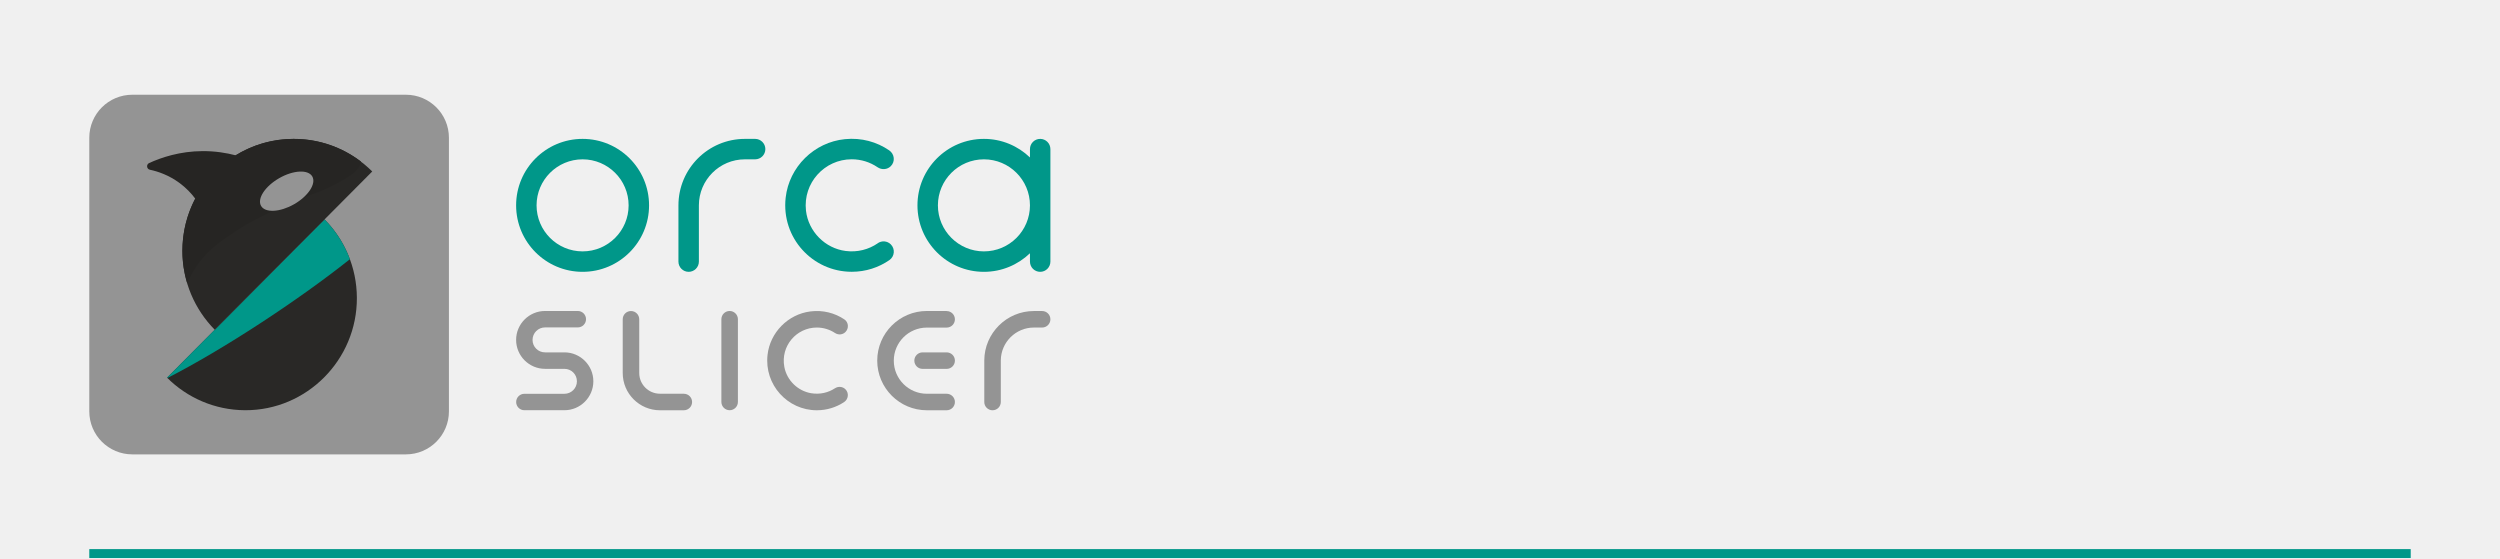
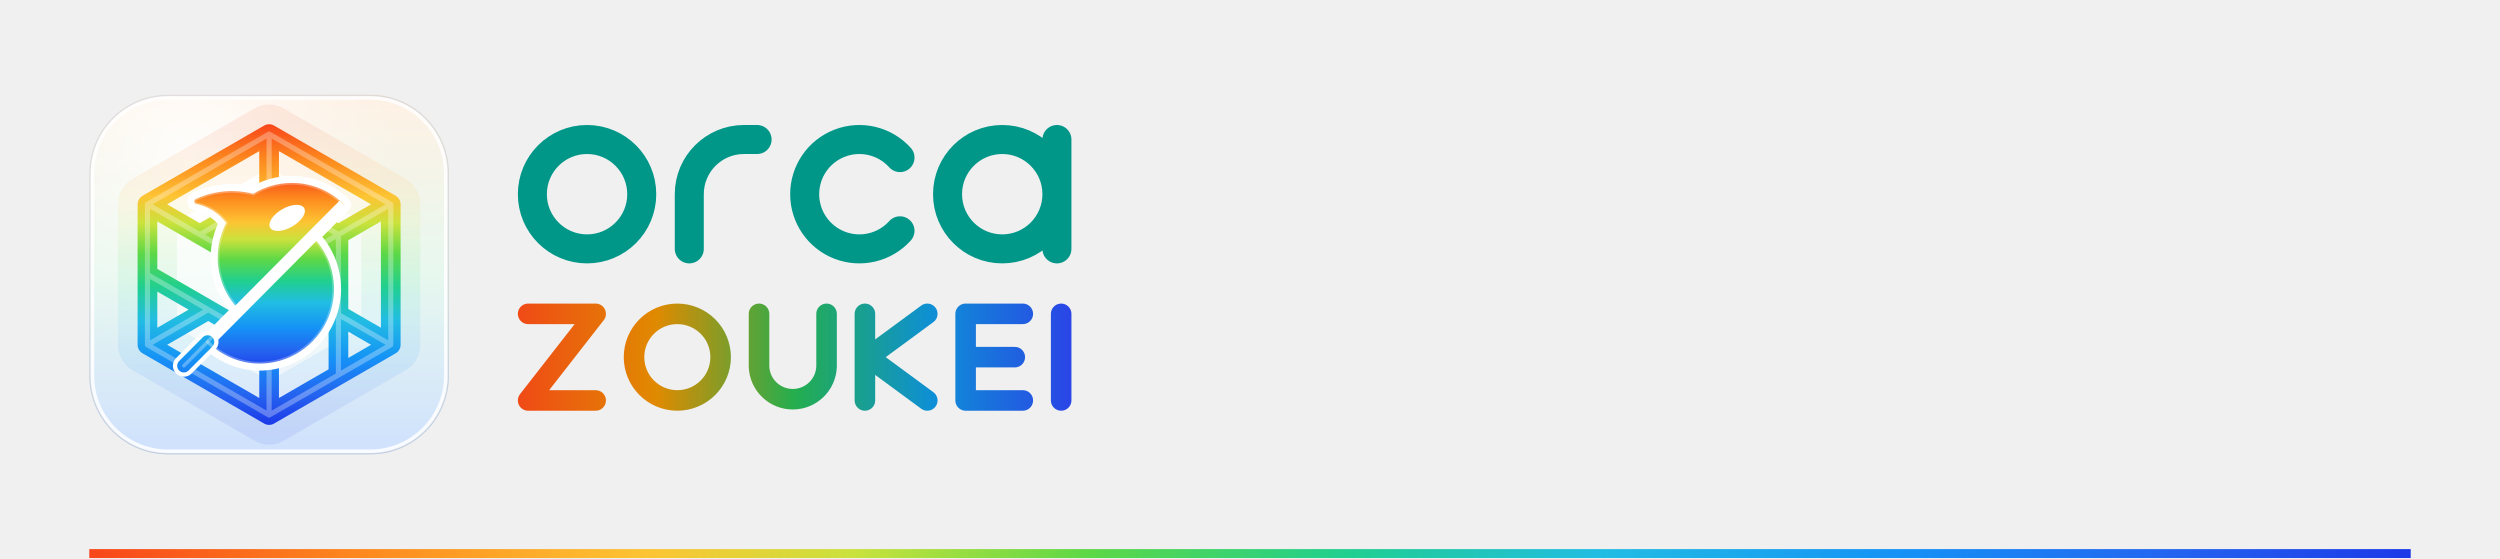
- <svg xmlns="http://www.w3.org/2000/svg" id="a" width="560" height="125" viewBox="0 0 560 125">
-   <rect id="b" x="20" y="123" width="520" height="2" style="fill:#009789;" />
-   <g id="c">
-     <rect id="d" x="20" y="21.22" width="80.56" height="80.56" rx="9.64" ry="9.64" style="fill:#949494;" />
-   </g>
-   <g id="e">
-     <path id="f" d="M37.42,84.6c4.49,4.48,10.66,7.26,17.48,7.29,13.8.06,25.1-11.3,25.04-25.18-.03-6.86-2.79-13.06-7.25-17.57l-35.27,35.46Z" style="fill:#292826;" />
-   </g>
-   <g id="g">
-     <path id="h" d="M72.69,49.14l-35.27,35.46s.05.05.08.07c12.36-6.3,29.28-17.38,40.88-26.61-1.25-3.38-3.21-6.42-5.69-8.93" style="fill:#009789;" />
-   </g>
-   <g id="i">
-     <path id="j" d="M65.8,31.11c-13.77,0-24.94,11.23-24.94,25.08,0,6.9,2.77,13.14,7.25,17.68l35.27-35.46c-4.51-4.5-10.72-7.29-17.58-7.29" style="fill:#292826;" />
-   </g>
-   <g id="k">
-     <path id="l" d="M65.8,31.11c-4.77,0-9.23,1.35-13.02,3.68-2.03-.53-4.55-.96-7.44-.94-5.04.03-9.14,1.4-11.93,2.67-.69.32-.58,1.34.16,1.5,1.83.39,4.25,1.2,6.64,2.97,1.51,1.11,2.66,2.35,3.52,3.5-1.83,3.49-2.87,7.47-2.87,11.69,0,2.52.37,4.95,1.06,7.25,1.05-2.34,2.16-3.9,2.52-4.39,2.29-3.15,4.71-4.79,8.29-7.2,2.64-1.78,6.3-3.87,16.82-8.2,0,0,3.29-.93,7.7-3.55,1.76-1.05,3.1-2.03,3.52-3.58.03-.11.06-.22.08-.32-4.18-3.19-9.4-5.08-15.05-5.08" style="fill:#262523;" />
-   </g>
-   <g id="m">
-     <path id="n" d="M69.96,39.54c.91,1.62-.92,4.4-4.09,6.21-3.17,1.81-6.49,1.97-7.4.36-.91-1.62.92-4.4,4.09-6.21,3.17-1.81,6.49-1.97,7.4-.36" style="fill:#949494;" />
-   </g>
-   <path d="M163.44,69.66c-1.02,0-1.85.83-1.85,1.85v18.53c0,1.02.83,1.85,1.85,1.85s1.85-.83,1.85-1.85v-18.53c0-1.02-.83-1.85-1.85-1.85Z" style="fill:#949494;" />
-   <path d="M212.05,69.66h-4.43c-6.13,0-11.12,4.99-11.12,11.12s4.99,11.12,11.12,11.12h4.43c1.02,0,1.85-.83,1.85-1.85s-.83-1.85-1.85-1.85h-4.43c-4.09,0-7.41-3.32-7.41-7.41s3.32-7.41,7.41-7.41h4.43c1.02,0,1.85-.83,1.85-1.85s-.83-1.85-1.85-1.85Z" style="fill:#949494;" />
-   <path d="M212.05,78.93h-5.39c-1.02,0-1.85.83-1.85,1.85s.83,1.85,1.85,1.85h5.39c1.02,0,1.85-.83,1.85-1.85s-.83-1.85-1.85-1.85Z" style="fill:#949494;" />
-   <path d="M126.43,91.89h-8.97c-1.02,0-1.84-.83-1.84-1.84s.82-1.84,1.84-1.84h8.97c1.54,0,2.8-1.25,2.8-2.8s-1.25-2.79-2.8-2.79h-4.34c-3.57,0-6.48-2.91-6.48-6.48s2.91-6.48,6.48-6.48h7.34c1.02,0,1.84.83,1.84,1.84s-.82,1.84-1.84,1.84h-7.34c-1.54,0-2.8,1.25-2.8,2.8s1.25,2.79,2.8,2.79h4.34c3.57,0,6.48,2.91,6.48,6.48s-2.91,6.48-6.48,6.48Z" style="fill:#949494;" />
-   <path d="M187.05,86.96c-1.5.99-3.37,1.45-5.36,1.12-3.01-.51-5.44-2.9-6-5.89-.87-4.7,2.73-8.82,7.28-8.82,1.5,0,2.9.45,4.07,1.22.74.49,1.72.41,2.34-.22h0c.82-.82.71-2.19-.25-2.83-2.13-1.43-4.79-2.14-7.61-1.78-5.01.64-9.03,4.72-9.59,9.73-.76,6.7,4.49,12.41,11.04,12.41,2.25,0,4.34-.67,6.09-1.82.99-.65,1.16-2.04.32-2.88h0c-.63-.63-1.6-.71-2.34-.23Z" style="fill:#949494;" />
-   <path d="M153.17,88.19h-5.35c-2.55,0-4.63-2.08-4.63-4.63v-12.04c0-1.02-.83-1.85-1.85-1.85s-1.85.83-1.85,1.85v12.04c0,4.6,3.74,8.34,8.34,8.34h5.35c1.02,0,1.85-.83,1.85-1.85s-.83-1.85-1.85-1.85Z" style="fill:#949494;" />
-   <path d="M233.44,73.37h-1.85c-4.06,0-7.37,3.29-7.41,7.35v9.33c0,1.02-.83,1.85-1.85,1.85s-1.85-.83-1.85-1.85v-9.33c.04-6.1,5.01-11.05,11.11-11.05h1.85c1.02,0,1.85.83,1.85,1.85s-.83,1.85-1.85,1.85Z" style="fill:#949494;" />
-   <path d="M130.5,35.69c5.68,0,10.31,4.62,10.31,10.31s-4.62,10.31-10.31,10.31-10.31-4.62-10.31-10.31,4.62-10.31,10.31-10.31M130.5,31.11c-8.22,0-14.89,6.67-14.89,14.89s6.67,14.89,14.89,14.89,14.89-6.67,14.89-14.89-6.67-14.89-14.89-14.89h0Z" style="fill:#009789;" />
-   <path d="M233,31.11c-1.27,0-2.29,1.03-2.29,2.29v1.87c-2.68-2.57-6.3-4.16-10.31-4.16-8.22,0-14.89,6.67-14.89,14.89s6.67,14.89,14.89,14.89c4,0,7.63-1.59,10.31-4.16v1.87c0,1.27,1.03,2.29,2.29,2.29s2.29-1.03,2.29-2.29v-25.2c0-1.27-1.03-2.29-2.29-2.29ZM220.4,56.31c-5.68,0-10.31-4.62-10.31-10.31s4.62-10.31,10.31-10.31,10.31,4.62,10.31,10.31-4.62,10.31-10.31,10.31Z" style="fill:#009789;" />
-   <path d="M169.15,31.11h-2.29c-8.22,0-14.89,6.67-14.89,14.89v12.6c0,1.27,1.03,2.29,2.29,2.29s2.29-1.03,2.29-2.29v-12.6c0-5.68,4.62-10.31,10.31-10.31h0s2.29,0,2.29,0c1.27,0,2.29-1.03,2.29-2.29s-1.03-2.29-2.29-2.29Z" style="fill:#009789;" />
-   <path d="M196.61,54.5c-2,1.37-4.5,2.06-7.17,1.72-4.64-.59-8.37-4.38-8.9-9.03-.7-6.22,4.16-11.51,10.24-11.51,2.15,0,4.14.66,5.79,1.78.93.63,2.17.56,2.97-.24h0c1.03-1.03.84-2.72-.36-3.54-2.77-1.9-6.22-2.88-9.91-2.51-6.9.68-12.51,6.21-13.28,13.1-1.01,8.99,6.01,16.61,14.8,16.61,3.13,0,6.03-.96,8.42-2.61,1.19-.82,1.35-2.51.33-3.53h0c-.79-.79-2.01-.89-2.93-.26Z" style="fill:#009789;" />
+ <svg xmlns="http://www.w3.org/2000/svg" width="560" height="125" viewBox="0 0 560 125">
+   <defs>
+     <linearGradient id="ozad-rl" gradientUnits="userSpaceOnUse" x1="20" y1="0" x2="540" y2="0">
+       <stop offset="0" stop-color="#F8461A" />
+       <stop offset="0.12" stop-color="#FD8A1E" />
+       <stop offset="0.24" stop-color="#FDC433" />
+       <stop offset="0.33" stop-color="#C9E23C" />
+       <stop offset="0.43" stop-color="#5DD846" />
+       <stop offset="0.54" stop-color="#21CF8E" />
+       <stop offset="0.65" stop-color="#22BDE3" />
+       <stop offset="0.78" stop-color="#1592F6" />
+       <stop offset="0.9" stop-color="#2463F0" />
+       <stop offset="1" stop-color="#1C39E8" />
+     </linearGradient>
+     <linearGradient id="ozad-cd" gradientUnits="userSpaceOnUse" x1="20" y1="21.22" x2="20" y2="101.78">
+       <stop offset="0" stop-color="#FFF1E4" />
+       <stop offset="0.5" stop-color="#E7F8EF" />
+       <stop offset="1" stop-color="#CFE1FD" />
+     </linearGradient>
+     <radialGradient id="ozad-sh" gradientUnits="userSpaceOnUse" cx="42.03" cy="33.81" r="47.2">
+       <stop offset="0" stop-color="#FFFFFF" stop-opacity="0.85" />
+       <stop offset="0.6" stop-color="#FFFFFF" stop-opacity="0.25" />
+       <stop offset="1" stop-color="#FFFFFF" stop-opacity="0" />
+     </radialGradient>
+     <linearGradient id="ozad-rb" gradientUnits="userSpaceOnUse" x1="20" y1="27.83" x2="20" y2="95.17">
+       <stop offset="0" stop-color="#F8461A" />
+       <stop offset="0.12" stop-color="#FD8A1E" />
+       <stop offset="0.24" stop-color="#FDC433" />
+       <stop offset="0.33" stop-color="#C9E23C" />
+       <stop offset="0.43" stop-color="#5DD846" />
+       <stop offset="0.54" stop-color="#21CF8E" />
+       <stop offset="0.65" stop-color="#22BDE3" />
+       <stop offset="0.78" stop-color="#1592F6" />
+       <stop offset="0.9" stop-color="#2463F0" />
+       <stop offset="1" stop-color="#1C39E8" />
+     </linearGradient>
+     <linearGradient id="ozad-oc" gradientUnits="userSpaceOnUse" x1="0" y1="39.24" x2="0" y2="83.13">
+       <stop offset="0" stop-color="#F8461A" />
+       <stop offset="0.12" stop-color="#FD8A1E" />
+       <stop offset="0.24" stop-color="#FDC433" />
+       <stop offset="0.33" stop-color="#C9E23C" />
+       <stop offset="0.43" stop-color="#5DD846" />
+       <stop offset="0.54" stop-color="#21CF8E" />
+       <stop offset="0.65" stop-color="#22BDE3" />
+       <stop offset="0.78" stop-color="#1592F6" />
+       <stop offset="0.9" stop-color="#2463F0" />
+       <stop offset="1" stop-color="#1C39E8" />
+     </linearGradient>
+     <linearGradient id="ozad-tx" gradientUnits="userSpaceOnUse" x1="116" y1="0" x2="240" y2="0">
+       <stop offset="0" stop-color="#F04A16" />
+       <stop offset="0.25" stop-color="#E08A00" />
+       <stop offset="0.5" stop-color="#24AE4E" />
+       <stop offset="0.75" stop-color="#0E8FD6" />
+       <stop offset="1" stop-color="#2A45E6" />
+     </linearGradient>
+   </defs>
+   <path d="M20,123 H540 V125 H20 Z" fill="url(#ozad-rl)" />
+   <path d="M37.62,21.22L82.94,21.22C92.67,21.22 100.56,29.11 100.56,38.84L100.56,84.16C100.56,93.89 92.67,101.78 82.94,101.78L37.62,101.78C27.89,101.78 20,93.89 20,84.16L20,38.84C20,29.11 27.89,21.22 37.62,21.22Z" fill="url(#ozad-cd)" />
+   <path d="M37.62,21.22L82.94,21.22C92.67,21.22 100.56,29.11 100.56,38.84L100.56,84.16C100.56,93.89 92.67,101.78 82.94,101.78L37.62,101.78C27.89,101.78 20,93.89 20,84.16L20,38.84C20,29.11 27.89,21.22 37.62,21.22Z" fill="url(#ozad-sh)" />
+   <path d="M37.62,21.85L82.94,21.85C92.32,21.85 99.93,29.46 99.93,38.84L99.93,84.16C99.93,93.54 92.32,101.15 82.94,101.15L37.62,101.15C28.24,101.15 20.63,93.54 20.63,84.16L20.63,38.84C20.63,29.46 28.24,21.85 37.62,21.85Z" fill="none" stroke="#FFFFFF" stroke-opacity="0.85" stroke-width="0.94" />
+   <path d="M37.62,21.38L82.94,21.38C92.58,21.38 100.4,29.2 100.4,38.84L100.4,84.16C100.4,93.8 92.58,101.62 82.94,101.62L37.62,101.62C27.98,101.62 20.16,93.8 20.16,84.16L20.16,38.84C20.16,29.2 27.98,21.38 37.62,21.38Z" fill="none" stroke="#1E293B" stroke-opacity="0.14" stroke-width="0.31" />
+   <path d="M60.28,30.03 L87.53,45.77 L87.53,77.23 L60.28,92.97 L33.03,77.23 L33.03,45.77Z" fill="#FFFFFF" fill-opacity="0.55" />
+   <path d="M60.28,30.03 L87.53,45.77 L60.28,61.5 L33.03,45.77Z" fill="#FFFFFF" fill-opacity="0.5" />
+   <path d="M60.28,30.03 L87.53,45.77 L87.53,77.23 L60.28,92.97 L33.03,77.23 L33.03,45.77Z" fill="none" stroke="url(#ozad-rb)" stroke-opacity="0.09" stroke-width="13.22" stroke-linejoin="round" />
+   <path d="M60.28,30.03 L87.53,45.77 L87.53,77.23 L60.28,92.97 L33.03,77.23 L33.03,45.77ZM33.03,45.77 L60.28,61.5 L87.53,45.77 M60.28,61.5 L60.28,92.97M60.28,30.03 L60.28,43.56M44.75,52.53 L60.28,43.56M60.28,43.56 L75.81,52.53M33.03,61.5 L60.28,77.23M33.03,77.23 L46.65,69.37M75.81,52.53 L75.81,84M87.53,77.23 L75.81,70.47" fill="none" stroke="url(#ozad-rb)" stroke-width="4.41" stroke-linejoin="round" stroke-linecap="round" />
+   <path d="M60.28,30.03 L87.53,45.77 L87.53,77.23 L60.28,92.97 L33.03,77.23 L33.03,45.77ZM33.03,45.77 L60.28,61.5 L87.53,45.77 M60.28,61.5 L60.28,92.97M60.28,30.03 L60.28,43.56M44.75,52.53 L60.28,43.56M60.28,43.56 L75.81,52.53M33.03,61.5 L60.28,77.23M33.03,77.23 L46.65,69.37M75.81,52.53 L75.81,84M87.53,77.23 L75.81,70.47" fill="none" stroke="#FFFFFF" stroke-opacity="0.3" stroke-width="1.15" stroke-linejoin="round" stroke-linecap="round" />
+   <path d="M65.13,40.98 L64.13,41.03 L62.96,41.16 L61.94,41.34 L60.87,41.6 L60.27,41.79 L59.75,41.97 L58.7,42.38 L58.18,42.63 L57.58,42.93 L56.74,43.42 L55.91,43.22 L54.91,43.04 L53.63,42.88 L52.67,42.82 L51.81,42.8 L50.87,42.83 L49.93,42.91 L49.3,42.99 L48.2,43.17 L47.26,43.38 L46.58,43.56 L45.98,43.75 L44.96,44.11 L44.39,44.35 L43.82,44.61 L43.65,44.74 L43.6,44.82 L43.54,44.95 L43.52,45.16 L43.57,45.35 L43.65,45.48 L43.74,45.56 L43.82,45.61 L44.02,45.69 L44.52,45.8 L44.99,45.94 L45.46,46.09 L46.24,46.41 L46.79,46.67 L47.24,46.91 L47.76,47.22 L48.26,47.56 L48.99,48.13 L49.61,48.71 L50.22,49.37 L50.67,49.92 L50.23,50.83 L50,51.38 L49.74,52.06 L49.53,52.68 L49.21,53.83 L49.08,54.43 L48.95,55.17 L48.85,56 L48.8,56.68 L48.77,57.7 L48.79,58.72 L48.85,59.4 L48.95,60.21 L49.08,60.96 L49.19,61.43 L49.45,62.42 L49.74,63.31 L49.95,63.86 L50.21,64.49 L50.46,65.04 L50.76,65.61 L51.07,66.16 L51.35,66.63 L51.83,67.33 L52.45,68.17 L53.06,68.88 L53.55,69.4 L53.55,69.42 L46.52,76.5 L46.49,76.53 L46.49,76.58 L47.37,77.39 L48.18,78.05 L49.09,78.7 L49.85,79.17 L50.87,79.72 L51.83,80.16 L52.51,80.43 L53.03,80.61 L53.61,80.79 L54.42,81 L55.02,81.13 L55.62,81.24 L56.66,81.37 L57.4,81.42 L58.15,81.44 L58.94,81.42 L59.93,81.34 L60.71,81.24 L61.44,81.1 L62.44,80.87 L63.14,80.66 L64.11,80.32 L64.68,80.09 L65.2,79.86 L65.75,79.58 L66.33,79.28 L66.98,78.89 L67.76,78.36 L68.26,78 L68.94,77.45 L69.36,77.08 L70.04,76.42 L70.43,76 L71.09,75.25 L71.53,74.67 L72.03,73.97 L72.47,73.26 L72.84,72.61 L73.21,71.88 L73.54,71.12 L73.86,70.31 L74.14,69.42 L74.28,68.95 L74.43,68.3 L74.56,67.65 L74.64,67.15 L74.72,66.55 L74.77,66 L74.8,65.58 L74.82,64.72 L74.8,63.91 L74.74,63.13 L74.64,62.29 L74.48,61.38 L74.28,60.49 L73.96,59.42 L73.78,58.9 L73.57,58.35 L73.23,57.59 L72.68,56.52 L72.11,55.58 L71.59,54.82 L70.93,53.99 L70.59,53.6 L70.03,53 L77.03,45.96 L77.1,45.89 L77.1,45.87 L77.06,45.82 L76.54,45.31 L76.07,44.9 L75.39,44.34 L74.81,43.93 L74.06,43.43 L73.25,42.96 L72.41,42.54 L71.71,42.23 L70.82,41.89 L70.09,41.66 L69.3,41.45 L68.47,41.27 L67.69,41.13 L66.69,41.03 L65.49,40.98Z" fill="#FFFFFF" stroke="#FFFFFF" stroke-width="3.15" stroke-linejoin="round" stroke-linecap="round" />
+   <path d="M65.13,40.98 L64.13,41.03 L62.96,41.16 L61.94,41.34 L60.87,41.6 L60.27,41.79 L59.75,41.97 L58.7,42.38 L58.18,42.63 L57.58,42.93 L56.74,43.42 L55.91,43.22 L54.91,43.04 L53.63,42.88 L52.67,42.82 L51.81,42.8 L50.87,42.83 L49.93,42.91 L49.3,42.99 L48.2,43.17 L47.26,43.38 L46.58,43.56 L45.98,43.75 L44.96,44.11 L44.39,44.35 L43.82,44.61 L43.65,44.74 L43.6,44.82 L43.54,44.95 L43.52,45.16 L43.57,45.35 L43.65,45.48 L43.74,45.56 L43.82,45.61 L44.02,45.69 L44.52,45.8 L44.99,45.94 L45.46,46.09 L46.24,46.41 L46.79,46.67 L47.24,46.91 L47.76,47.22 L48.26,47.56 L48.99,48.13 L49.61,48.71 L50.22,49.37 L50.67,49.92 L50.23,50.83 L50,51.38 L49.74,52.06 L49.53,52.68 L49.21,53.83 L49.08,54.43 L48.95,55.17 L48.85,56 L48.8,56.68 L48.77,57.7 L48.79,58.72 L48.85,59.4 L48.95,60.21 L49.08,60.96 L49.19,61.43 L49.45,62.42 L49.74,63.31 L49.95,63.86 L50.21,64.49 L50.46,65.04 L50.76,65.61 L51.07,66.16 L51.35,66.63 L51.83,67.33 L52.45,68.17 L53.06,68.88 L53.55,69.4 L53.55,69.42 L46.52,76.5 L46.49,76.53 L46.49,76.58 L47.37,77.39 L48.18,78.05 L49.09,78.7 L49.85,79.17 L50.87,79.72 L51.83,80.16 L52.51,80.43 L53.03,80.61 L53.61,80.79 L54.42,81 L55.02,81.13 L55.62,81.24 L56.66,81.37 L57.4,81.42 L58.15,81.44 L58.94,81.42 L59.93,81.34 L60.71,81.24 L61.44,81.1 L62.44,80.87 L63.14,80.66 L64.11,80.32 L64.68,80.09 L65.2,79.86 L65.75,79.58 L66.33,79.28 L66.98,78.89 L67.76,78.36 L68.26,78 L68.94,77.45 L69.36,77.08 L70.04,76.42 L70.43,76 L71.09,75.25 L71.53,74.67 L72.03,73.97 L72.47,73.26 L72.84,72.61 L73.21,71.88 L73.54,71.12 L73.86,70.31 L74.14,69.42 L74.28,68.95 L74.43,68.3 L74.56,67.65 L74.64,67.15 L74.72,66.55 L74.77,66 L74.8,65.58 L74.82,64.72 L74.8,63.91 L74.74,63.13 L74.64,62.29 L74.48,61.38 L74.28,60.49 L73.96,59.42 L73.78,58.9 L73.57,58.35 L73.23,57.59 L72.68,56.52 L72.11,55.58 L71.59,54.82 L70.93,53.99 L70.59,53.6 L70.03,53 L77.03,45.96 L77.1,45.89 L77.1,45.87 L77.06,45.82 L76.54,45.31 L76.07,44.9 L75.39,44.34 L74.81,43.93 L74.06,43.43 L73.25,42.96 L72.41,42.54 L71.71,42.23 L70.82,41.89 L70.09,41.66 L69.3,41.45 L68.47,41.27 L67.69,41.13 L66.69,41.03 L65.49,40.98Z" fill="url(#ozad-oc)" />
+   <path d="M46.54,76.55 L77.05,45.87" stroke="#FFFFFF" stroke-width="2.69" stroke-linecap="butt" />
+   <path d="M41.18,81.94 L46.5,76.59" stroke="#FFFFFF" stroke-width="4.88" stroke-linejoin="round" stroke-linecap="round" />
+   <path d="M41.18,81.94 L46.5,76.59" stroke="url(#ozad-rb)" stroke-width="2.99" stroke-linejoin="round" stroke-linecap="round" />
+   <path d="M41.18,81.94 L46.5,76.59" stroke="#FFFFFF" stroke-opacity="0.3" stroke-width="0.78" stroke-linejoin="round" stroke-linecap="round" />
+   <path d="M65.13,40.98 L64.13,41.03 L62.96,41.16 L61.94,41.34 L60.87,41.6 L60.27,41.79 L59.75,41.97 L58.7,42.38 L58.18,42.63 L57.58,42.93 L56.74,43.42 L55.91,43.22 L54.91,43.04 L53.63,42.88 L52.67,42.82 L51.81,42.8 L50.87,42.83 L49.93,42.91 L49.3,42.99 L48.2,43.17 L47.26,43.38 L46.58,43.56 L45.98,43.75 L44.96,44.11 L44.39,44.35 L43.82,44.61 L43.65,44.74 L43.6,44.82 L43.54,44.95 L43.52,45.16 L43.57,45.35 L43.65,45.48 L43.74,45.56 L43.82,45.61 L44.02,45.69 L44.52,45.8 L44.99,45.94 L45.46,46.09 L46.24,46.41 L46.79,46.67 L47.24,46.91 L47.76,47.22 L48.26,47.56 L48.99,48.13 L49.61,48.71 L50.22,49.37 L50.67,49.92 L50.23,50.83 L50,51.38 L49.74,52.06 L49.53,52.68 L49.21,53.83 L49.08,54.43 L48.95,55.17 L48.85,56 L48.8,56.68 L48.77,57.7 L48.79,58.72 L48.85,59.4 L48.95,60.21 L49.08,60.96 L49.19,61.43 L49.45,62.42 L49.74,63.31 L49.95,63.86 L50.21,64.49 L50.46,65.04 L50.76,65.61 L51.07,66.16 L51.35,66.63 L51.83,67.33 L52.45,68.17 L53.06,68.88 L53.55,69.4 L53.55,69.42 L46.52,76.5 L46.49,76.53 L46.49,76.58 L47.37,77.39 L48.18,78.05 L49.09,78.7 L49.85,79.17 L50.87,79.72 L51.83,80.16 L52.51,80.43 L53.03,80.61 L53.61,80.79 L54.42,81 L55.02,81.13 L55.62,81.24 L56.66,81.37 L57.4,81.42 L58.15,81.44 L58.94,81.42 L59.93,81.34 L60.71,81.24 L61.44,81.1 L62.44,80.87 L63.14,80.66 L64.11,80.32 L64.68,80.09 L65.2,79.86 L65.75,79.58 L66.33,79.28 L66.98,78.89 L67.76,78.36 L68.26,78 L68.94,77.45 L69.36,77.08 L70.04,76.42 L70.43,76 L71.09,75.25 L71.53,74.67 L72.03,73.97 L72.47,73.26 L72.84,72.61 L73.21,71.88 L73.54,71.12 L73.86,70.31 L74.14,69.42 L74.28,68.95 L74.43,68.3 L74.56,67.65 L74.64,67.15 L74.72,66.55 L74.77,66 L74.8,65.58 L74.82,64.72 L74.8,63.91 L74.74,63.13 L74.64,62.29 L74.48,61.38 L74.28,60.49 L73.96,59.42 L73.78,58.9 L73.57,58.35 L73.23,57.59 L72.68,56.52 L72.11,55.58 L71.59,54.82 L70.93,53.99 L70.59,53.6 L70.03,53 L77.03,45.96 L77.1,45.89 L77.1,45.87 L77.06,45.82 L76.54,45.31 L76.07,44.9 L75.39,44.34 L74.81,43.93 L74.06,43.43 L73.25,42.96 L72.41,42.54 L71.71,42.23 L70.82,41.89 L70.09,41.66 L69.3,41.45 L68.47,41.27 L67.69,41.13 L66.69,41.03 L65.49,40.98Z" fill="none" stroke="#FFFFFF" stroke-opacity="0.28" stroke-width="0.76" stroke-linejoin="round" stroke-linecap="round" />
+   <path d="M68.14,46.63C68.75,47.7 67.54,49.55 65.43,50.75C63.32,51.96 61.12,52.07 60.51,50.99C59.91,49.92 61.12,48.07 63.23,46.87C65.34,45.66 67.54,45.55 68.14,46.63" fill="#FFFFFF" />
+   <path d="M119.25,43.5 a12.25,12.25 0 1 0 24.5,0 a12.25,12.25 0 1 0 -24.5,0M154.4,55.75 V43.5 A12.25,12.25 0 0 1 166.65,31.25 H169.59M201.6,35.3 A12.25,12.25 0 1 0 201.6,51.7M212.25,43.5 a12.25,12.25 0 1 0 24.5,0 a12.25,12.25 0 1 0 -24.5,0 M236.75,31.25 V55.75" fill="none" stroke="#009789" stroke-width="6.5" stroke-linecap="round" stroke-linejoin="round" />
+   <path d="M118.3,70.3 H133.43 L118.3,89.7 H133.43M142.02,80 a9.7,9.7 0 1 0 19.4,0 a9.7,9.7 0 1 0 -19.4,0M170.02,70.3 V82.13 A7.57,7.57 0 0 0 185.15,82.13 V70.3M193.74,70.3 V89.7 M207.71,70.3 L194.52,80 L207.71,89.7M229.11,70.3 H216.3 V89.7 H229.11 M216.3,80 H227.31M237.7,70.3 V89.7" fill="none" stroke="url(#ozad-tx)" stroke-width="4.6" stroke-linecap="round" stroke-linejoin="round" />
</svg>
